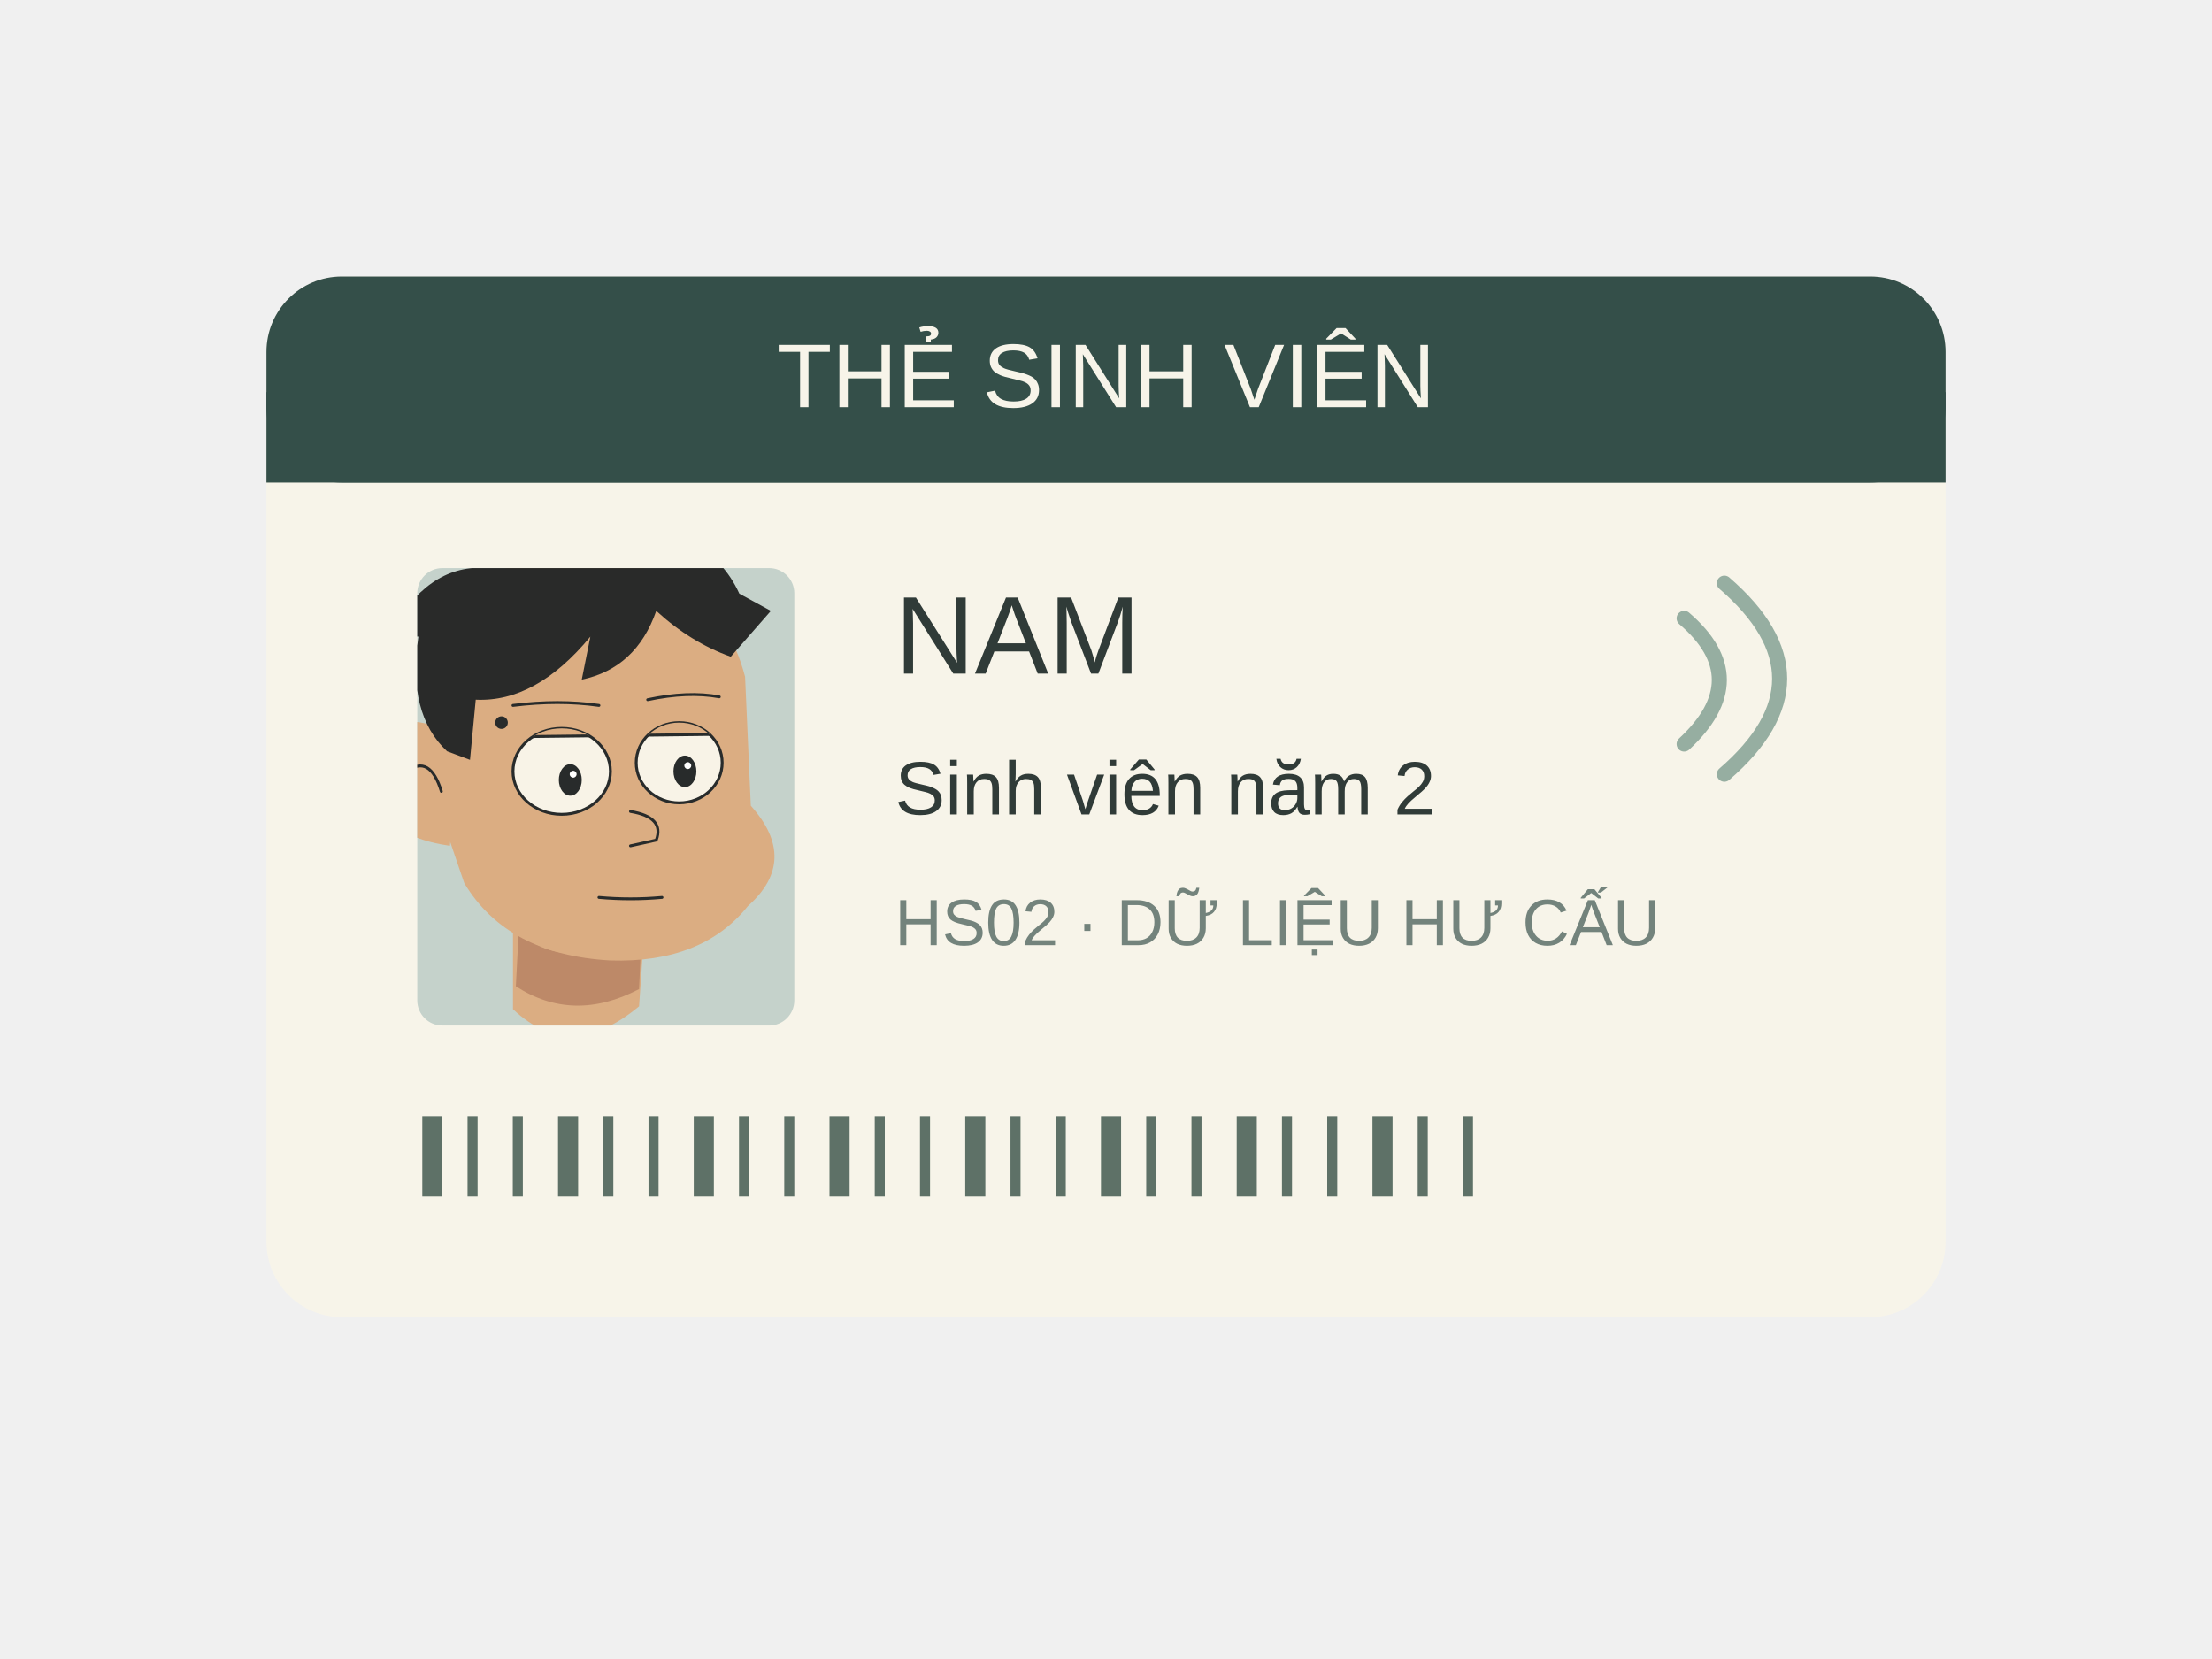
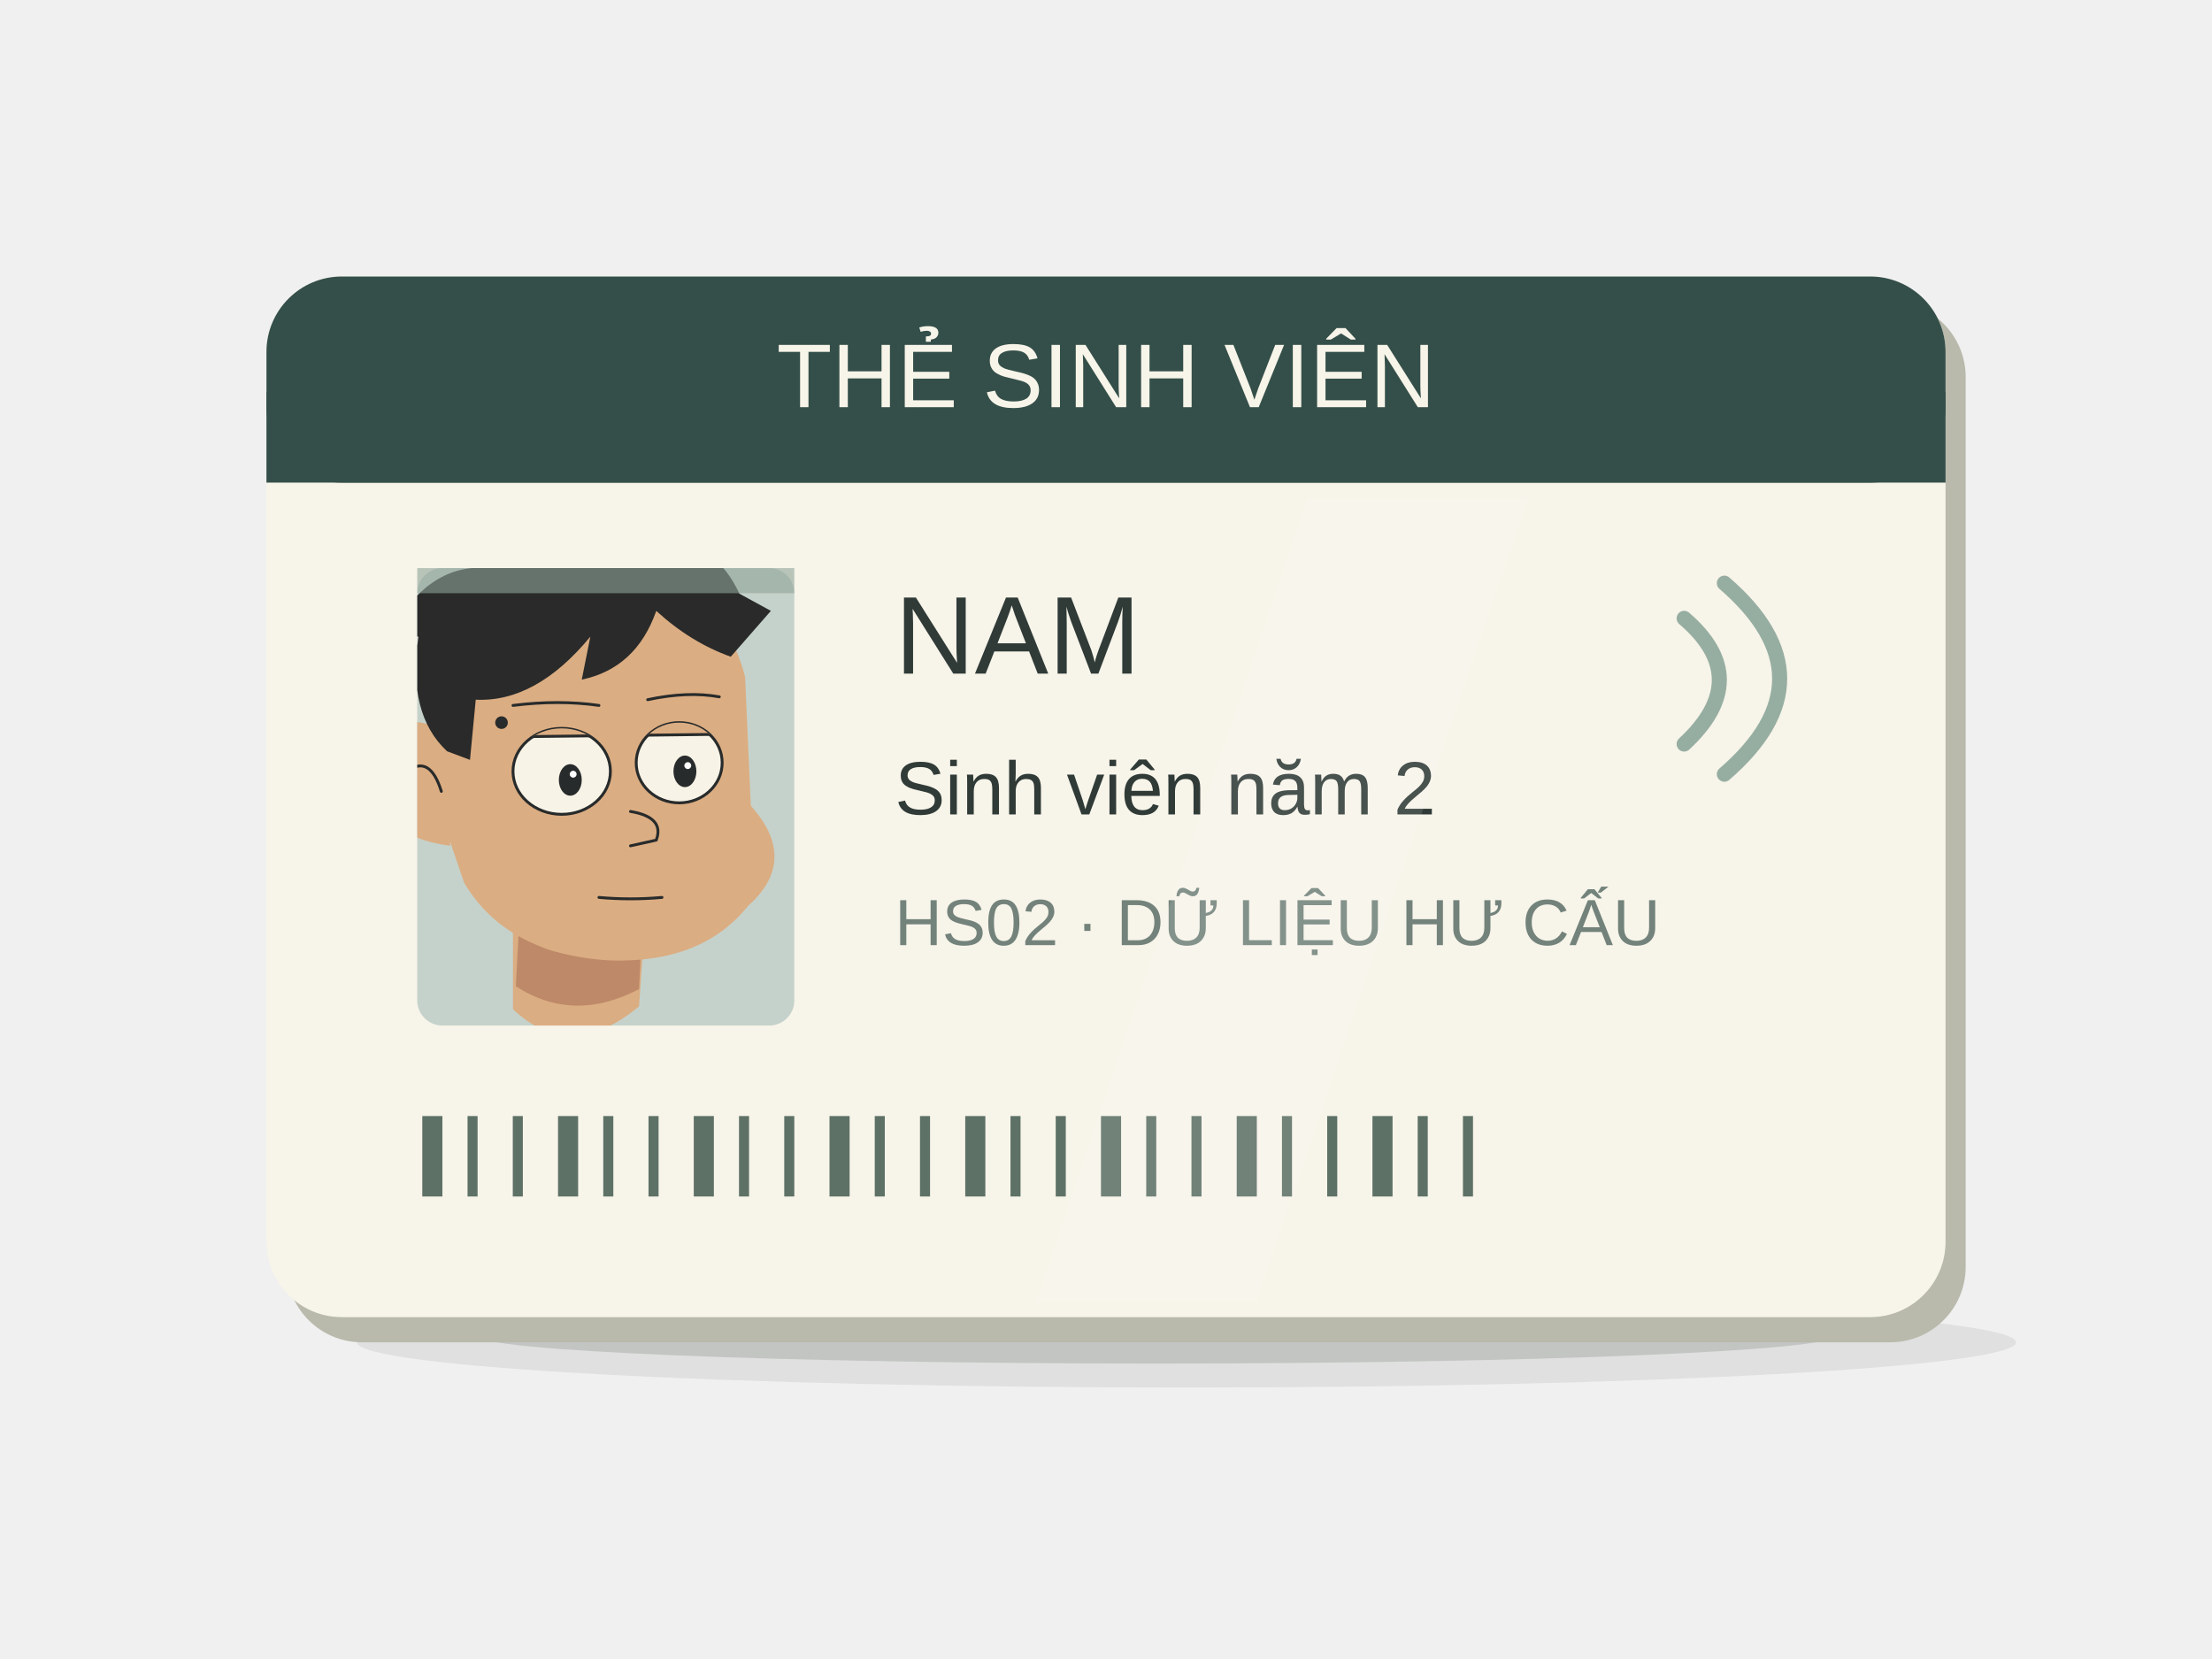
<svg xmlns="http://www.w3.org/2000/svg" width="440" height="330" viewBox="0 0 440 330" role="img" aria-label="Thẻ sinh viên hư cấu" stroke-linecap="round" stroke-linejoin="round">
  <g transform="translate(220 155)">
    <g data-layer="identity-card">
      <defs>
        <clipPath id="hs02-R0">
          <rect x="-137" y="-42" width="75" height="91" rx="5" />
        </clipPath>
      </defs>
+       <g data-layer="contact-shadow">
+         <ellipse cx="16" cy="112" rx="165" ry="9" fill="#2c362f" opacity="0.088" />
+         <ellipse cx="10" cy="110.65" rx="135.3" ry="5.58" fill="#2c362f" opacity="0.16" />
+       </g>
+       <rect x="-163" y="-95" width="334" height="207" rx="15" fill="#b9b9ac" />
      <rect x="-167" y="-100" width="334" height="207" rx="15" fill="#f7f4e9" />
      <rect x="-167" y="-100" width="334" height="41" rx="15" fill="#344f49" />
      <path d="M-167-77H167V-59H-167Z" fill="#344f49" />
      <text x="0" y="-74" fill="#f7f4e9" font-family="Arial, sans-serif" font-size="18" text-anchor="middle">THẺ SINH VIÊN</text>
      <rect x="-137" y="-42" width="75" height="91" rx="5" fill="#c5d2cb" />
      <g clip-path="url(#hs02-R0)">
        <g transform="translate(-102 -58) scale(.57)">
          <g transform="translate(0 0) scale(1)" stroke="#282b2b" style="stroke-width:calc(3.5px * var(--lw, 1))" stroke-linejoin="round" stroke-linecap="round">
            <path d="M -28 141 L -28 182 Q -8 201 16 181 L 19 138" fill="#dbad82" stroke="#282b2b" style="stroke-width:0px" />
            <path d="M -26 155 Q -8 171 17 153 L 16 175 Q -7 187 -27 174 Z" fill="#bd8968" stroke="none" />
            <path d="M -55 60 Q -50 25 -9 25 Q 42 24 53 66 L 55 111 Q 72 130 54 146 Q 38 166 6 165 Q -30 163 -45 138 L -58 100 Z" fill="#dbad82" stroke="#282b2b" style="stroke-width:0px" />
            <path d="M -47 87 Q -75 72 -77 99 Q -78 121 -50 125" fill="#dbad82" stroke="#282b2b" style="stroke-width:0px" />
            <path d="M -65 99 Q -57 93 -53 106" fill="none" style="stroke-width:calc(2.4px * var(--lw, 1))" />
            <path d="M -51 92 Q -65 79 -61 52 L -71 51 Q -58 27 -38 28 L -43 18 Q -20 21 -7 14 Q -10 -5 15 -5 Q 22 -4 24 4 Q 7 0 8 16 Q 40 13 51 37 L 62 43 L 48 59 Q 34 54 22 43 Q 15 63 -4 67 L -1 52 Q -20 75 -41 74 L -43 95 Z" fill="#292a29" visibility="visible" stroke="#282b2b" style="stroke-width:0px" />
            <g>
              <defs>
-                 <clipPath id="student-card-portrait-Rf-eyes">
+                 <clipPath id="student-card-portrait-Rj-eyes">
                  <ellipse cx="-11" cy="99" rx="17" ry="15" />
                  <ellipse cx="30" cy="96" rx="15" ry="14" />
                </clipPath>
              </defs>
              <ellipse cx="-11" cy="99" rx="17" ry="15" fill="#f8f3e7" style="stroke-width:calc(2.5px * var(--lw, 1))" />
              <ellipse cx="30" cy="96" rx="15" ry="14" fill="#f8f3e7" style="stroke-width:calc(2.5px * var(--lw, 1))" />
-               <g clip-path="url(#student-card-portrait-Rf-eyes)">
+               <g clip-path="url(#student-card-portrait-Rj-eyes)">
                <ellipse cx="-8" cy="102" rx="4" ry="5.5" fill="#282b2b" stroke="none" />
                <ellipse cx="32" cy="99" rx="4" ry="5.5" fill="#282b2b" stroke="none" />
                <circle cx="-7" cy="100" r="1.2" fill="#ffffff" stroke="none" />
                <circle cx="33" cy="97" r="1.2" fill="#ffffff" stroke="none" />
                <path d="M -33 73 L 51 73 L 51 86 L -33 87 Z" fill="#dbad82" style="stroke-width:calc(2.5px * var(--lw, 1))" />
              </g>
              <path d="M -28 76 Q -12 74 2 76 M 19 74 Q 33 71 44 73" fill="none" style="stroke-width:calc(5.5px * var(--lw, 1))" />
              <circle cx="-32" data-identity-mark="nam" cy="82" r="2.2" fill="#282b2b" stroke="none" />
              <path d="M 13 113 Q 25 115 22 123 L 13 125" fill="none" style="stroke-width:calc(2.5px * var(--lw, 1))" />
              <g>
                <path d="M 2 143 Q 13 144 24 143" fill="none" style="stroke-width:calc(2.6px * var(--lw, 1))" />
              </g>
            </g>
          </g>
        </g>
      </g>
+       <path d="M-137-42H-62V-37H-137Z" fill="#8fa49a" opacity="0.6" />
      <text x="-42" y="-21" fill="#303b38" font-family="Arial, sans-serif" font-size="22" text-anchor="start">NAM</text>
      <text x="-42" y="7" fill="#303b38" font-family="Arial, sans-serif" font-size="15" text-anchor="start">Sinh viên năm 2</text>
      <text x="-42" y="33" fill="#73837c" font-family="Arial, sans-serif" font-size="13" text-anchor="start">HS02 · DỮ LIỆU HƯ CẤU</text>
      <rect x="-136" y="67" width="4" height="16" fill="#5e7167" />
      <rect x="-127" y="67" width="2" height="16" fill="#5e7167" />
      <rect x="-118" y="67" width="2" height="16" fill="#5e7167" />
      <rect x="-109" y="67" width="4" height="16" fill="#5e7167" />
      <rect x="-100" y="67" width="2" height="16" fill="#5e7167" />
      <rect x="-91" y="67" width="2" height="16" fill="#5e7167" />
      <rect x="-82" y="67" width="4" height="16" fill="#5e7167" />
      <rect x="-73" y="67" width="2" height="16" fill="#5e7167" />
      <rect x="-64" y="67" width="2" height="16" fill="#5e7167" />
      <rect x="-55" y="67" width="4" height="16" fill="#5e7167" />
      <rect x="-46" y="67" width="2" height="16" fill="#5e7167" />
      <rect x="-37" y="67" width="2" height="16" fill="#5e7167" />
      <rect x="-28" y="67" width="4" height="16" fill="#5e7167" />
      <rect x="-19" y="67" width="2" height="16" fill="#5e7167" />
      <rect x="-10" y="67" width="2" height="16" fill="#5e7167" />
      <rect x="-1" y="67" width="4" height="16" fill="#5e7167" />
      <rect x="8" y="67" width="2" height="16" fill="#5e7167" />
      <rect x="17" y="67" width="2" height="16" fill="#5e7167" />
      <rect x="26" y="67" width="4" height="16" fill="#5e7167" />
      <rect x="35" y="67" width="2" height="16" fill="#5e7167" />
      <rect x="44" y="67" width="2" height="16" fill="#5e7167" />
      <rect x="53" y="67" width="4" height="16" fill="#5e7167" />
      <rect x="62" y="67" width="2" height="16" fill="#5e7167" />
      <rect x="71" y="67" width="2" height="16" fill="#5e7167" />
      <path d="M123-39q22 19 0 38m-8-31q14 12 0 25" stroke="#96aea1" fill="none" stroke-width="3" />
+       <path d="M40-56L84-56 30 104H-14Z" fill="#ffffff" opacity="0.12" />
    </g>
  </g>
</svg>
